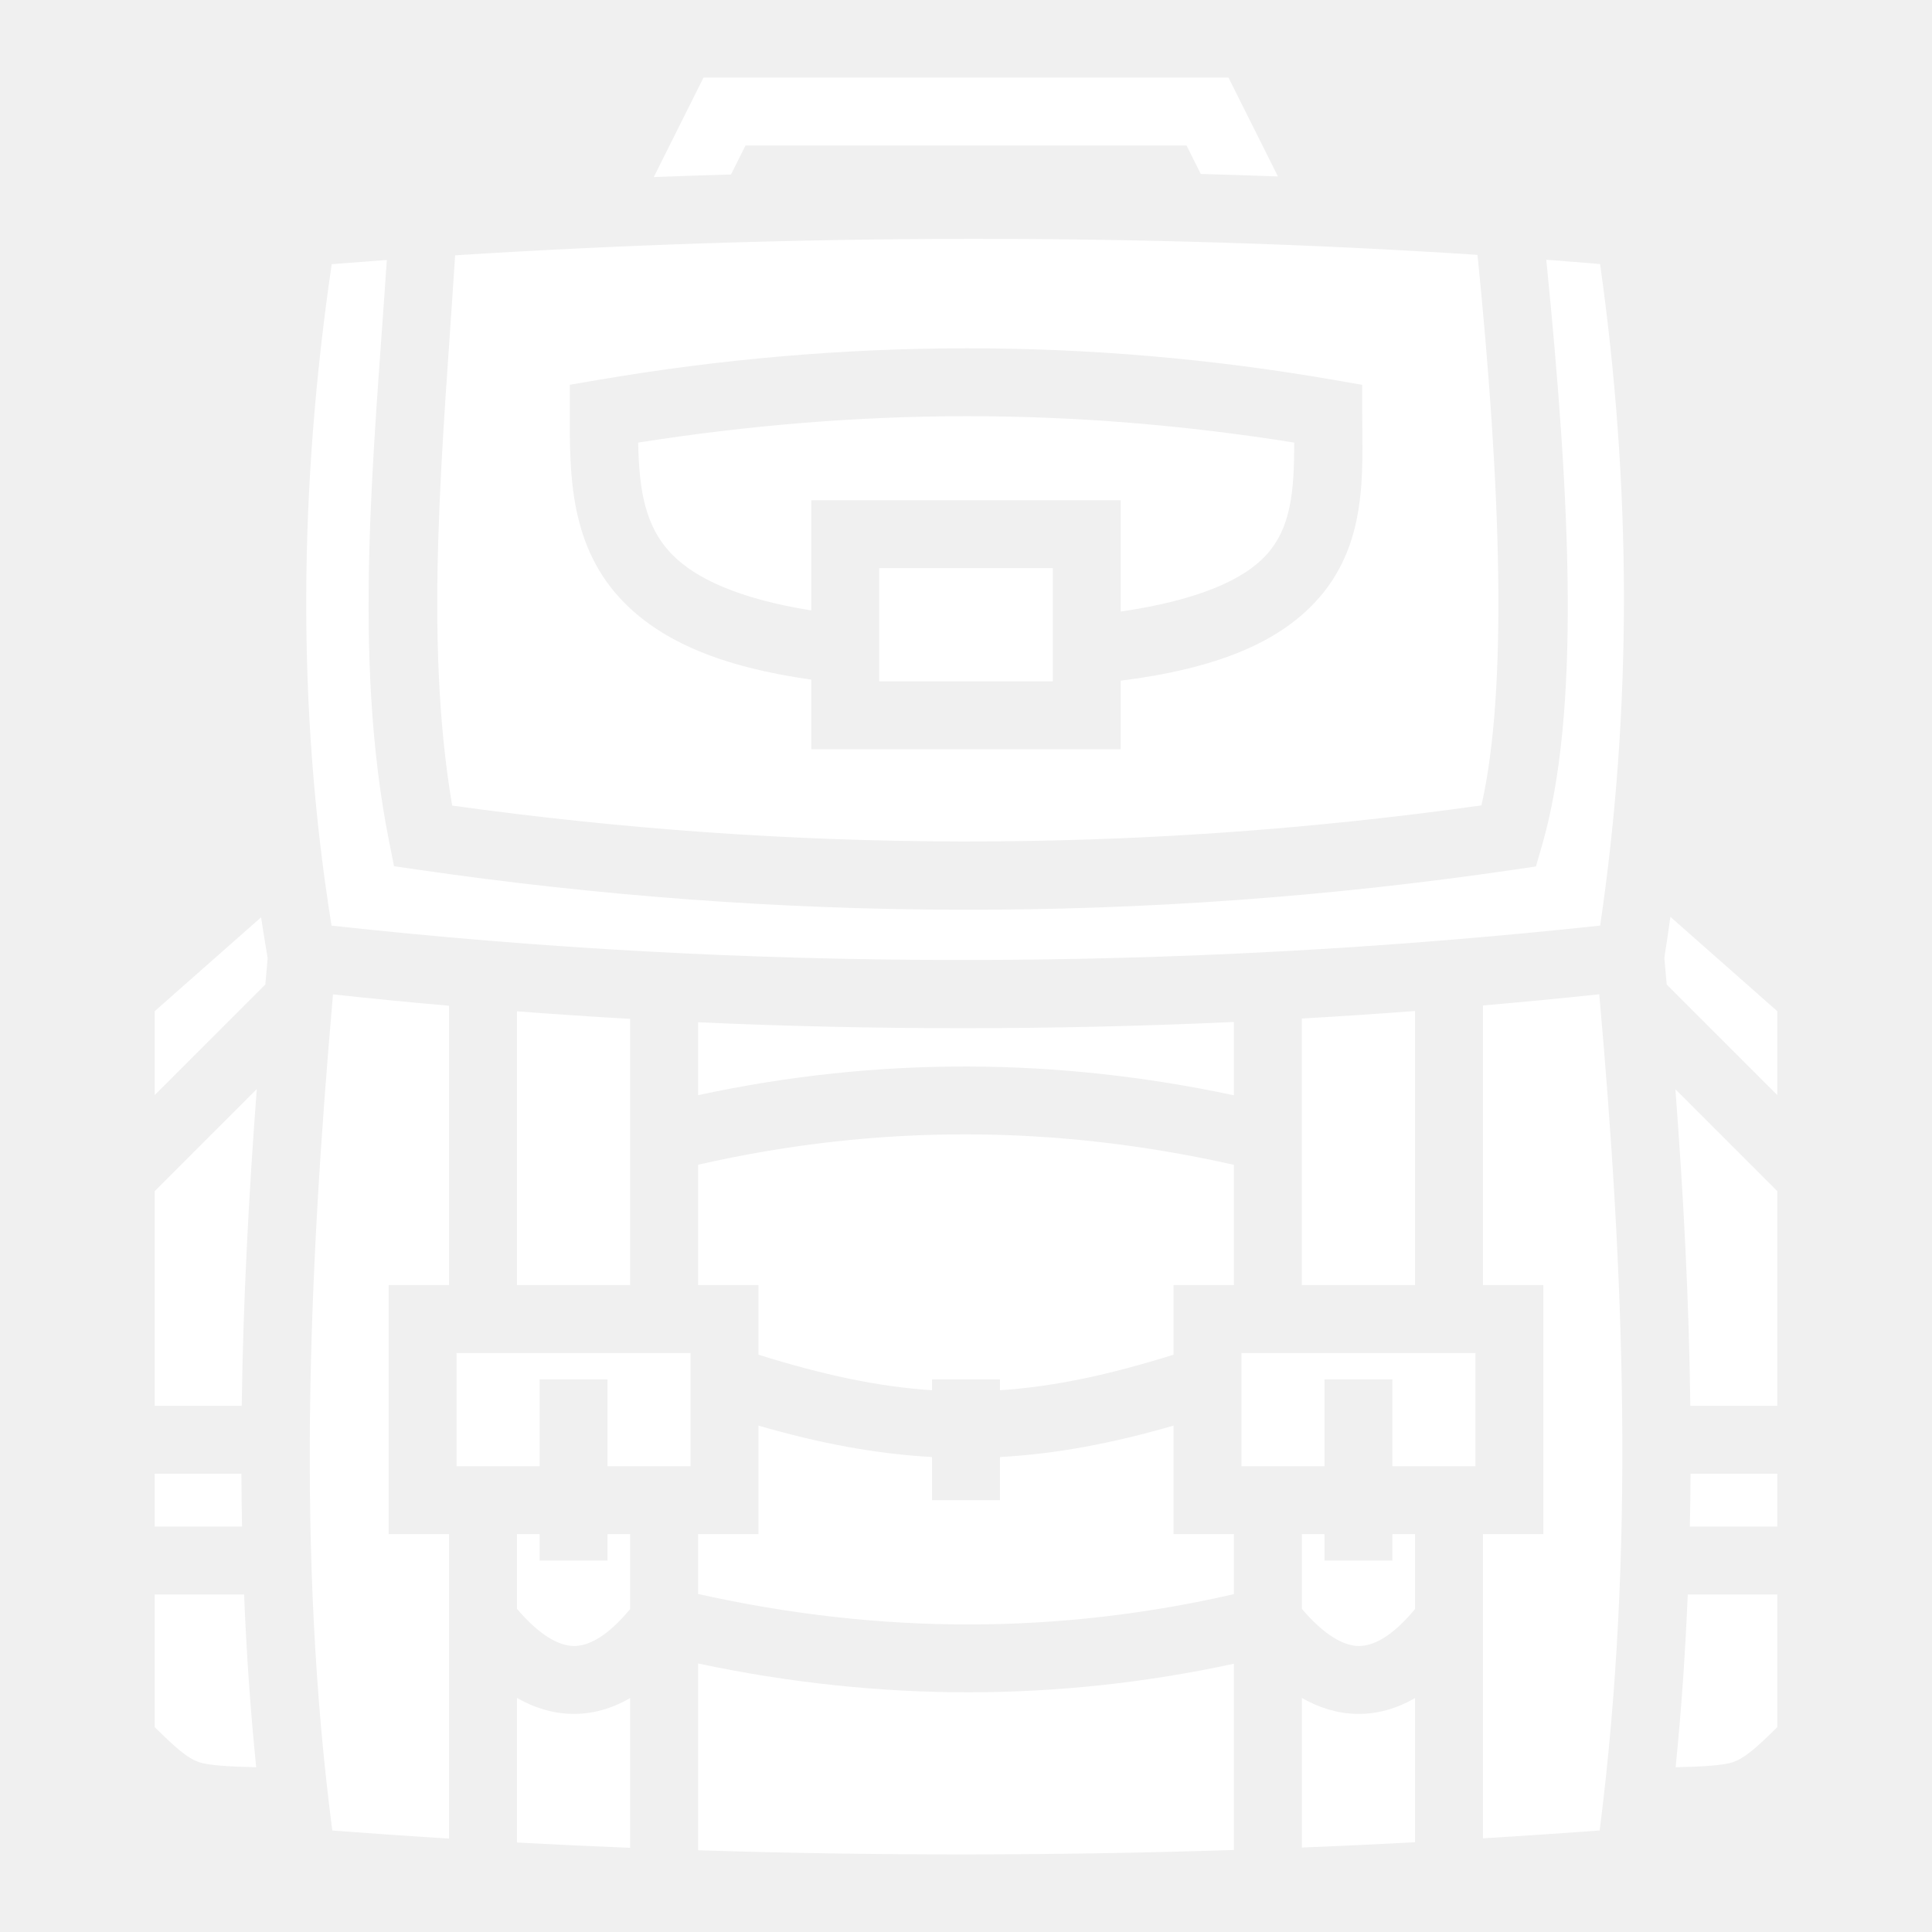
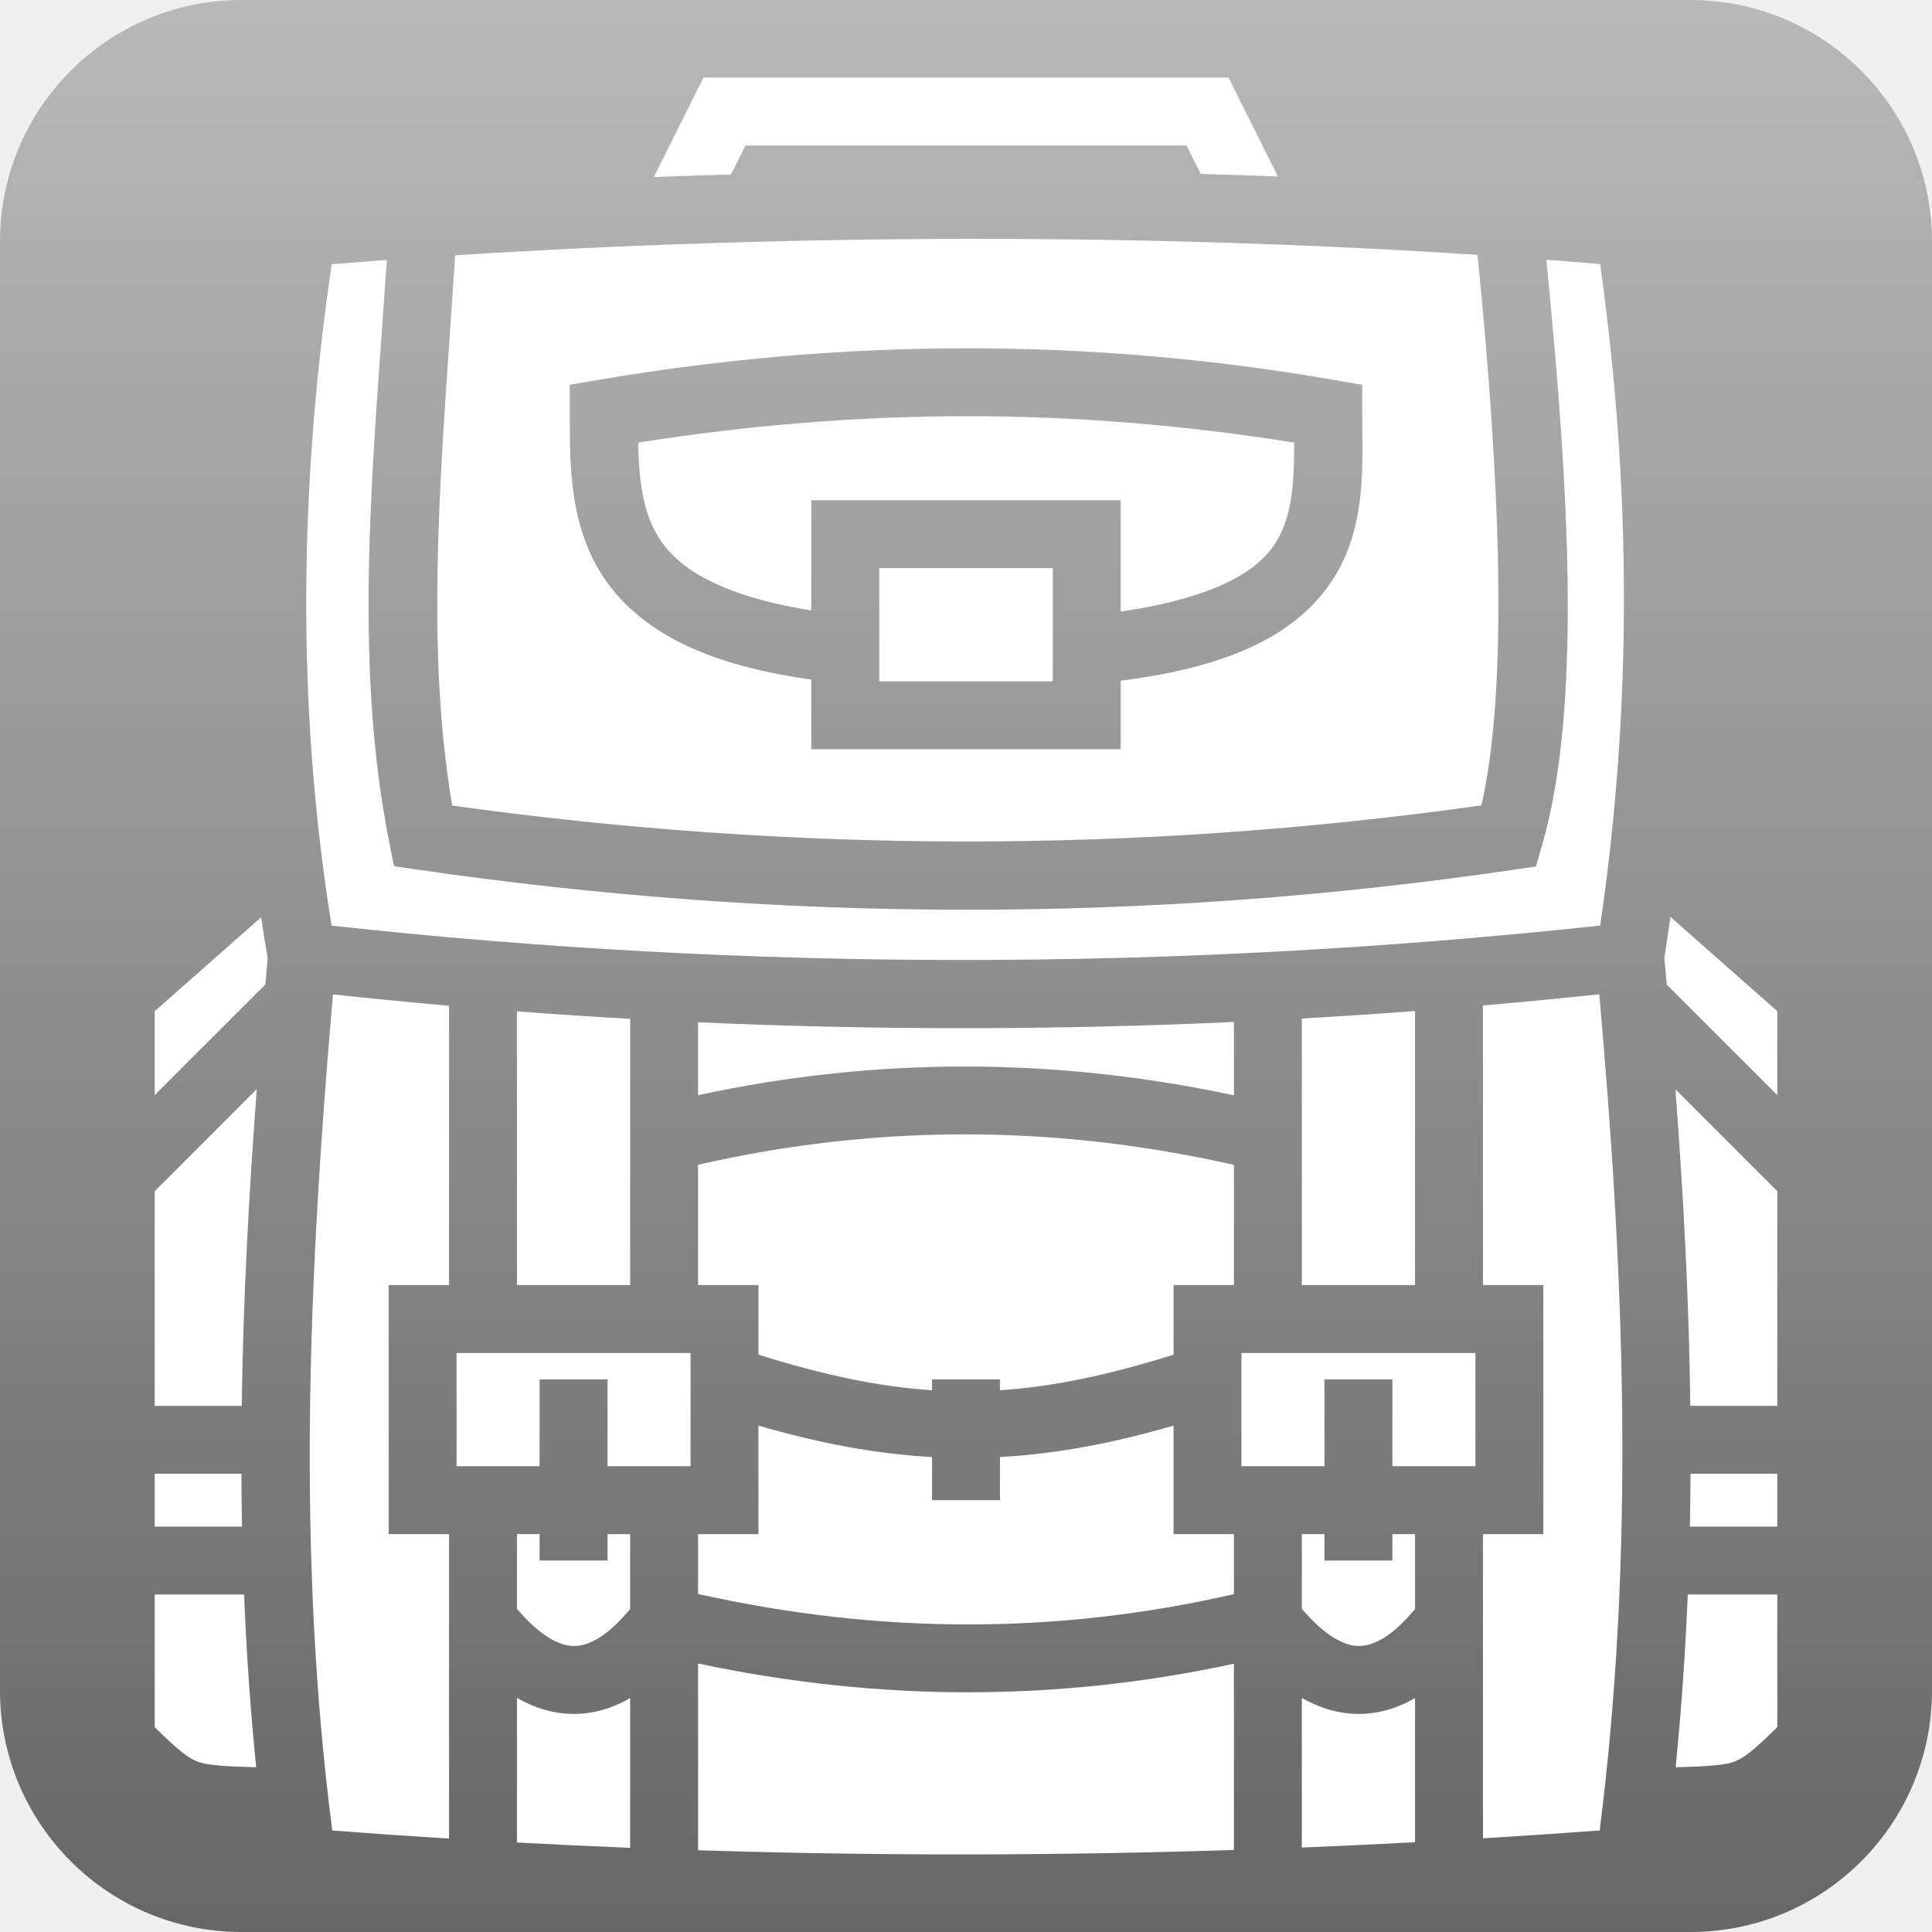
<svg xmlns="http://www.w3.org/2000/svg" style="height: 512px; width: 512px;" viewBox="0 0 512 512" width="512" height="512">
+   <defs>
+     <linearGradient x1="0" x2="0" y1="0" y2="1" id="delapouite-backpack-gradient-0">
+       <stop offset="0%" stop-color="#b9b9b9" stop-opacity="1" />
+       <stop offset="100%" stop-color="#666666" stop-opacity="1" />
+     </linearGradient>
+   </defs>
+   <rect fill="url(#delapouite-backpack-gradient-0)" height="512" width="512" rx="64" ry="64" />
  <g class="" style="" transform="translate(0,0)">
    <path d="M186.438 20.56l-13.184 26.365c6.8-.26 13.626-.488 20.47-.686l3.84-7.68h116.874l3.77 7.54c6.838.187 13.658.408 20.456.66l-13.102-26.2H186.437zm69.56 42.742c-45.757.056-91.452 1.566-135.38 4.363-3.24 50.58-8.4 100.987-.786 145.824 89.297 12.395 180.102 12.985 272.764-.054 7.055-30.988 5.117-84.68-1.04-145.89-43.974-2.893-89.73-4.3-135.558-4.244zm153.783 5.54c6.42 64.12 9.113 119.825-1.135 155.22l-1.61 5.56-5.726.842c-98.8 14.528-195.613 13.81-290.605.002l-6.285-.914-1.246-6.23c-9.89-49.49-4.085-102.785-.664-154.42-4.89.354-9.765.72-14.602 1.107-8.596 58.568-9.39 116.957-.05 175.292 110.24 12.088 222.275 12.205 336.203-.01 8.502-57.83 8.29-116.25-.017-175.313-4.725-.4-9.485-.776-14.262-1.14zM255.966 92.3c32.526-.025 65.067 2.746 97.574 8.39l7.46 1.295v7.572c0 15.554 1.683 35.105-12.69 50.25-9.912 10.444-25.655 17.337-51.31 20.585v18.164h-82v-18.452c-23.992-3.37-39.352-10.175-49.363-20.185C150.807 145.093 151 125.56 151 109.56v-7.594l7.484-1.278c32.444-5.54 64.955-8.362 97.48-8.386zm.012 17.994c-28.96.022-57.913 2.444-86.858 6.996.265 12.28 1.635 22.296 9.243 29.904 5.914 5.914 16.952 11.416 36.637 14.582v-29.22h82v29.51c21.367-3.115 32.66-8.755 38.254-14.65 7.033-7.41 7.696-17.502 7.73-30.124-29-4.63-58.006-7.02-87.007-6.998zM233 150.56v30h46v-30h-46zm209.674 92.42c-.503 3.625-1.042 7.25-1.61 10.87.214 2.352.42 4.706.63 7.06L471 290.213v-22.24l-28.326-24.995zm-373.485.12L41 267.973v22.24l29.318-29.318c.205-2.327.406-4.655.616-6.982-.618-3.605-1.202-7.21-1.745-10.813zm354.634 20.397c-10.29 1.09-20.564 2.076-30.824 2.967v74.095h16v66h-16v80.615c10.318-.633 20.63-1.313 30.928-2.082 9.445-74.01 6.478-147.698-.104-221.596zm-335.576.03C81.725 338.09 78.58 412.1 88.06 485.1c10.324.79 20.638 1.504 30.94 2.145V406.56h-16v-66h16v-74.024c-10.266-.902-20.517-1.903-30.752-3.01zm286.752 4.4c-10.014.76-20.014 1.424-30 1.992v70.64h30v-72.632zm-238 .085v72.547h30v-70.55c-10.015-.568-20.014-1.237-30-1.997zm190 2.825c-47.65 2.173-94.984 2.19-142 .078v19.314c23.95-5.165 47.8-7.652 71.516-7.59 23.638.06 47.145 2.654 70.484 7.626v-19.43zM68.05 288.62L41 315.67v56.89h23.06c.376-27.987 1.88-55.975 3.99-83.94zm375.948.047c2.12 27.872 3.61 55.83 3.957 83.892H471v-56.89l-27.002-27.003zm-187.52 11.95c-23.68-.063-47.487 2.577-71.478 8.052v31.89h16v18.443c17.033 5.346 31.73 8.493 46 9.426v-2.87h18v2.868c14.27-.932 28.967-4.08 46-9.425V340.56h16v-31.866c-23.42-5.267-46.907-8.016-70.523-8.078zM121 358.558v30h22v-23h18v23h22v-30h-62zm208 0v30h22v-23h18v23h22v-30h-62zM201 377.8v28.76h-16v15.857c48.528 10.865 95.713 10.664 142 .045V406.56h-16V377.8c-16.332 4.747-31.283 7.52-46 8.326v11.433h-18v-11.434c-14.717-.806-29.668-3.58-46-8.326zM41 390.56v14h23.14c-.09-4.667-.143-9.334-.163-14H41zm407.012 0c-.027 4.663-.083 9.33-.18 14H471v-14h-22.988zM137 406.56v19.798c6.137 7.214 11.222 9.77 14.934 9.844 3.734.075 8.697-2.122 15.066-9.79V406.56h-6v7h-18v-7h-6zm208 0v19.798c6.137 7.214 11.222 9.77 14.934 9.844 3.734.075 8.697-2.122 15.066-9.79V406.56h-6v7h-18v-7h-6zm-304 16v35.154c5.596 5.51 8.677 8.25 11.846 9.306 2.454.818 7.713 1.15 15.045 1.317-1.544-15.25-2.586-30.51-3.204-45.778H41zm406.27 0c-.628 15.224-1.674 30.483-3.21 45.78 7.358-.168 12.635-.5 15.094-1.32 3.17-1.056 6.25-3.795 11.846-9.306V422.56h-23.73zM185 440.842v49.498c47.55 1.51 94.877 1.446 142-.074V440.9c-46.316 10.03-93.74 10.185-142-.057zm-48 9.123v38.318c10.01.54 20.01 1.008 30 1.408v-39.678c-4.86 2.786-10.01 4.293-15.43 4.184-5.192-.104-10.036-1.624-14.57-4.232zm208 0v39.654c10.01-.403 20.01-.878 30-1.412v-38.194c-4.86 2.786-10.01 4.293-15.43 4.184-5.192-.104-10.036-1.624-14.57-4.232z" fill="#ffffff" fill-opacity="1" />
  </g>
</svg>
